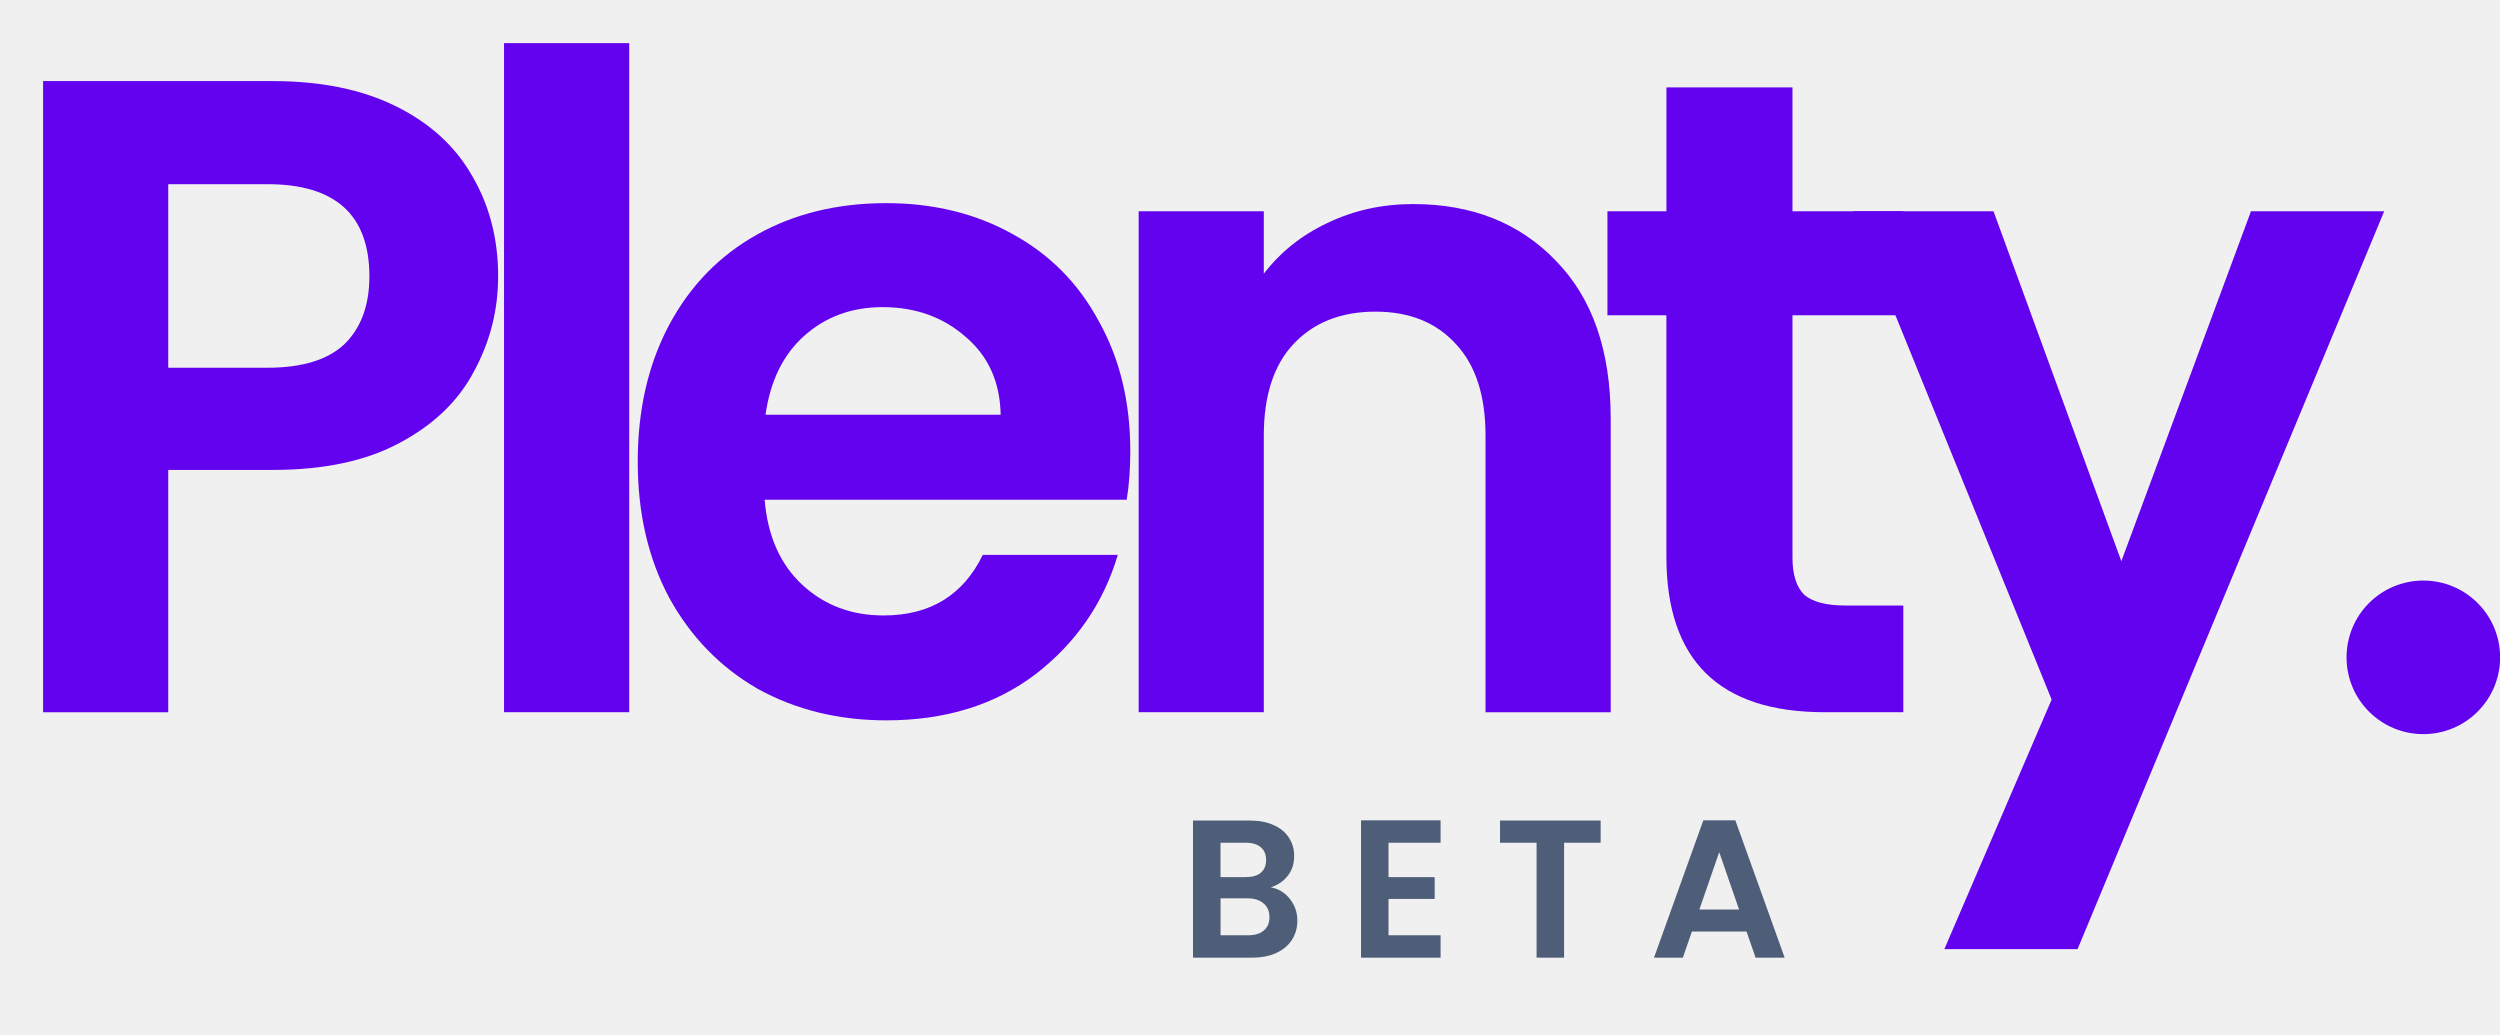
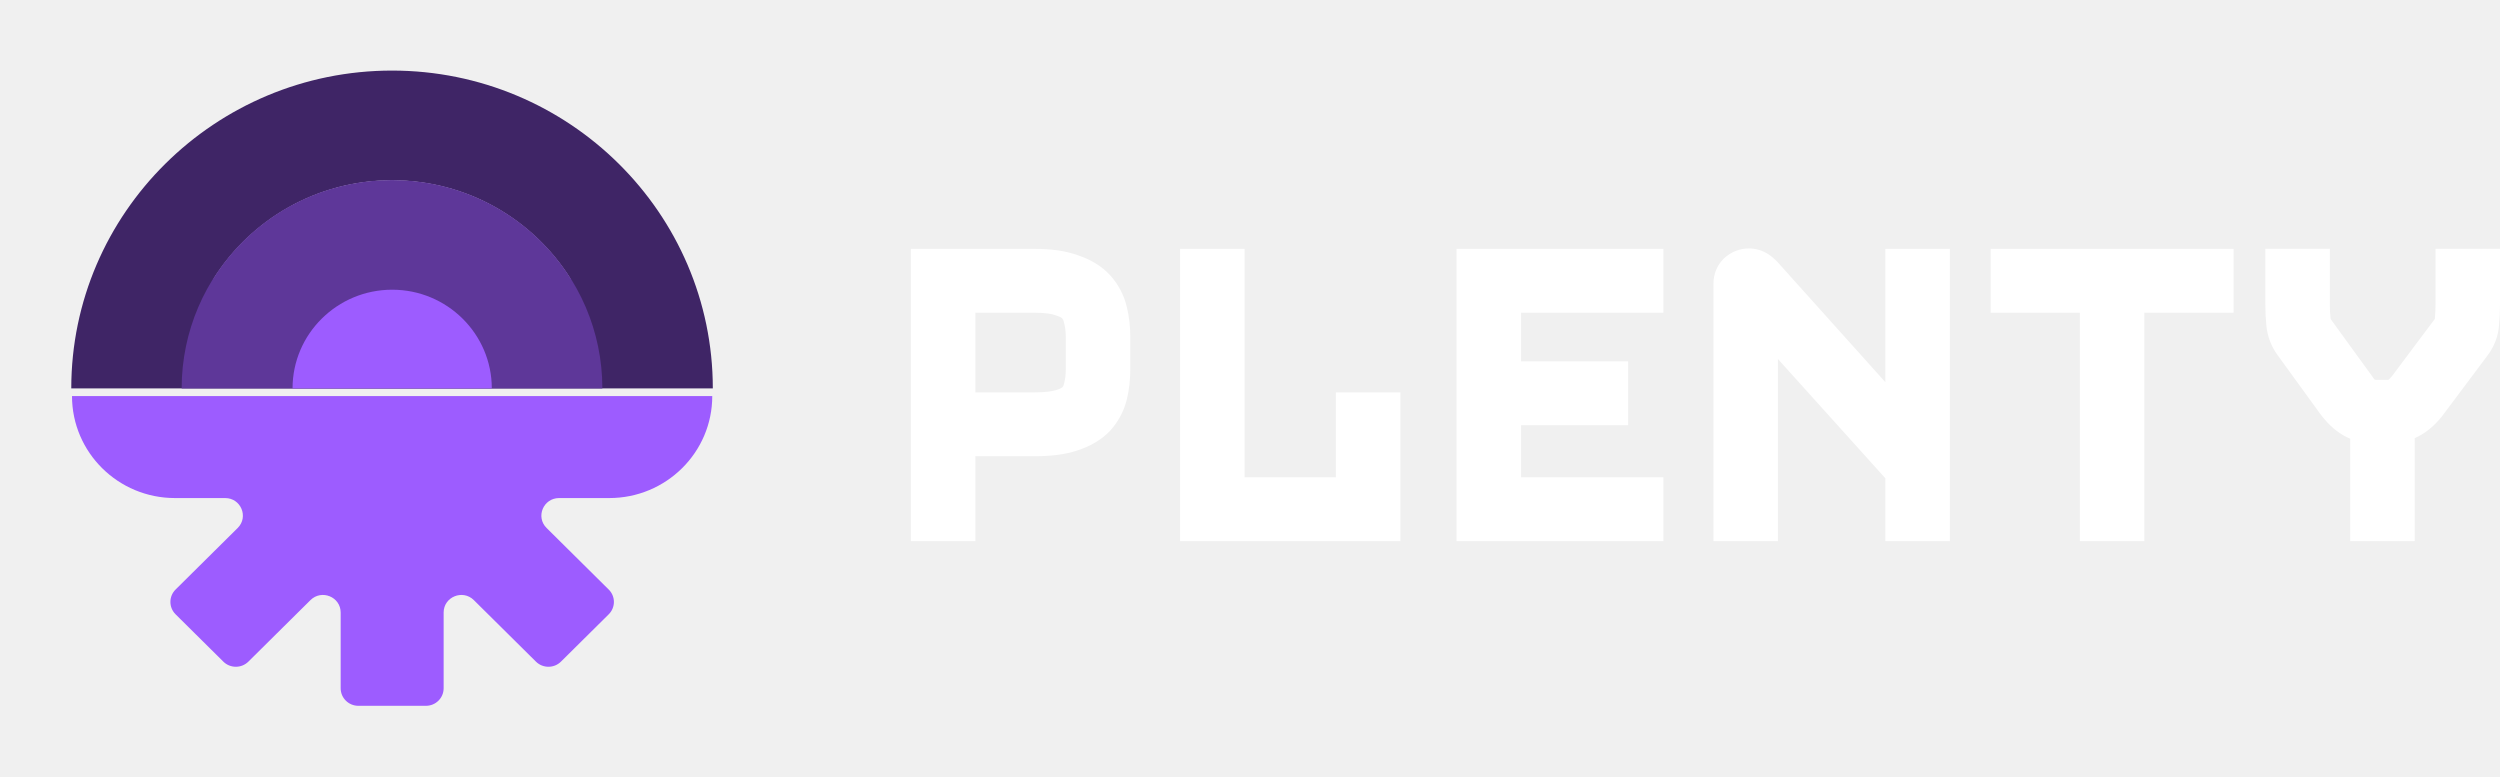
- <svg xmlns="http://www.w3.org/2000/svg" width="174" height="72" viewBox="0 0 174 72" fill="none" version="1.1" id="svg103">
-   <g clip-path="url(#clip0_514_1121)" id="g96" transform="matrix(2.121741,0,0,2.121741,-3.365224,-3.365224)">
-     <path d="m 17.926,10.653 c 0,1.107 -0.264,2.146 -0.792,3.115 -0.508,0.969 -1.32,1.75 -2.434,2.343 -1.095,0.593 -2.483,0.89 -4.164,0.89 H 7.105 v 7.949 H 3 V 4.246 h 7.537 c 1.583,0 2.932,0.277 4.047,0.831 1.114,0.554 1.945,1.315 2.493,2.284 0.567,0.969 0.85,2.066 0.85,3.292 z m -7.566,2.996 c 1.134,0 1.975,-0.257 2.522,-0.771 0.547,-0.534 0.821,-1.275 0.821,-2.225 0,-2.017 -1.114,-3.025 -3.343,-3.025 H 7.105 v 6.021 z" fill="#6202ef" id="path74" />
-     <path d="M 22.226,3 V 24.949 H 18.12 V 3 Z" fill="#6202ef" id="path76" />
-     <path d="m 38.663,16.377 c 0,0.593 -0.039,1.127 -0.117,1.602 H 26.669 c 0.098,1.186 0.508,2.116 1.232,2.788 0.723,0.672 1.613,1.008 2.669,1.008 1.525,0 2.61,-0.662 3.255,-1.987 h 4.428 c -0.469,1.582 -1.369,2.887 -2.698,3.915 -1.329,1.008 -2.962,1.513 -4.897,1.513 -1.564,0 -2.972,-0.346 -4.223,-1.038 -1.232,-0.712 -2.199,-1.71 -2.903,-2.996 -0.684,-1.285 -1.026,-2.768 -1.026,-4.449 0,-1.701 0.342,-3.193 1.026,-4.479 0.684,-1.285 1.642,-2.274 2.874,-2.966 C 27.637,8.596 29.054,8.25 30.657,8.25 c 1.544,0 2.923,0.336 4.135,1.008 1.232,0.672 2.18,1.631 2.845,2.877 0.684,1.226 1.026,2.64 1.026,4.242 z M 34.411,15.191 C 34.391,14.123 34.01,13.273 33.267,12.64 32.524,11.987 31.615,11.661 30.54,11.661 c -1.017,0 -1.877,0.316 -2.581,0.949 -0.684,0.613 -1.105,1.473 -1.261,2.58 z" fill="#6202ef" id="path78" />
-     <path d="m 47.941,8.28 c 1.935,0 3.499,0.623 4.692,1.869 1.192,1.226 1.789,2.946 1.789,5.161 v 9.64 H 50.316 V 15.873 c 0,-1.305 -0.323,-2.304 -0.968,-2.996 -0.645,-0.712 -1.525,-1.068 -2.639,-1.068 -1.134,0 -2.033,0.356 -2.698,1.068 -0.645,0.692 -0.968,1.691 -0.968,2.996 v 9.076 H 38.938 V 8.517 h 4.105 V 10.564 C 43.591,9.852 44.285,9.298 45.126,8.903 45.986,8.487 46.925,8.28 47.941,8.28 Z" fill="#6202ef" id="path80" />
-     <path d="m 60.385,11.928 v 7.949 c 0,0.554 0.127,0.959 0.381,1.216 0.274,0.237 0.723,0.356 1.349,0.356 h 1.906 v 3.5 h -2.581 c -3.46,0 -5.191,-1.7 -5.191,-5.102 V 11.928 H 54.315 V 8.517 h 1.935 V 4.453 h 4.135 v 4.064 h 3.636 V 11.928 Z" fill="#6202ef" id="path82" />
-     <path d="M 79.795,8.517 69.737,32.721 H 65.367 L 68.886,24.534 62.376,8.517 H 66.98 L 71.173,19.996 75.425,8.517 Z" fill="#6202ef" id="path84" />
-     <path d="m 83.598,23.149 c 0,1.391 -1.128,2.519 -2.519,2.519 -1.391,0 -2.519,-1.128 -2.519,-2.519 0,-1.391 1.128,-2.519 2.519,-2.519 1.391,0 2.519,1.128 2.519,2.519 z" fill="#6202ef" id="path86" />
-     <path d="m 43.273,30.693 c 0.253,0.047 0.462,0.174 0.625,0.38 0.163,0.206 0.245,0.443 0.245,0.709 0,0.241 -0.06,0.453 -0.18,0.638 -0.116,0.18 -0.286,0.322 -0.509,0.425 C 43.23,32.948 42.966,33 42.66,33 h -1.94 v -4.498 h 1.856 c 0.305,0 0.567,0.049 0.786,0.148 0.223,0.099 0.391,0.236 0.503,0.412 0.116,0.176 0.174,0.376 0.174,0.599 0,0.262 -0.071,0.481 -0.213,0.657 -0.138,0.176 -0.322,0.301 -0.554,0.374 z m -1.65,-0.335 h 0.825 c 0.215,0 0.38,-0.047 0.496,-0.142 0.116,-0.099 0.174,-0.238 0.174,-0.419 0,-0.18 -0.058,-0.32 -0.174,-0.419 -0.116,-0.099 -0.281,-0.148 -0.496,-0.148 h -0.825 z m 0.909,1.908 c 0.219,0 0.389,-0.052 0.509,-0.155 0.125,-0.103 0.187,-0.249 0.187,-0.438 0,-0.193 -0.064,-0.344 -0.193,-0.451 -0.129,-0.112 -0.303,-0.168 -0.522,-0.168 h -0.889 v 1.212 z" fill="#4e5d78" id="path88" />
-     <path d="m 47.134,29.23 v 1.128 h 1.514 v 0.715 h -1.514 v 1.192 h 1.708 v 0.735 h -2.61 v -4.505 h 2.61 v 0.735 z" fill="#4e5d78" id="path90" />
-     <path d="m 54.092,28.502 v 0.728 H 52.893 V 33 H 51.991 V 29.23 H 50.792 v -0.728 z" fill="#4e5d78" id="path92" />
-     <path d="m 58.878,32.143 h -1.792 l -0.296,0.857 h -0.947 l 1.618,-4.505 h 1.05 l 1.618,4.505 h -0.954 z m -0.245,-0.722 -0.651,-1.882 -0.651,1.882 z" fill="#4e5d78" id="path94" />
-   </g>
-   <defs id="defs101">
-     <clipPath id="clip0_514_1121">
-       <rect width="81" height="30" fill="white" transform="translate(3 3)" id="rect98" />
-     </clipPath>
-   </defs>
+ <svg xmlns="http://www.w3.org/2000/svg" width="161" height="50" viewBox="0 0 161 50" fill="none">
+   <path fill-rule="evenodd" clip-rule="evenodd" d="M110.347 18.251V34.848H114.5V23.121L121.417 30.803V34.848H125.571V16.028H121.417V24.612L114.45 16.851L114.41 16.811C114.294 16.697 114.11 16.523 113.89 16.378C113.482 16.108 113.033 16 112.62 16C112.03 16 111.558 16.226 111.234 16.467C110.57 16.96 110.347 17.674 110.347 18.251Z" fill="white" />
+   <path fill-rule="evenodd" clip-rule="evenodd" d="M66.65 16.028H58.66V34.848H62.814V29.381H66.65C67.638 29.381 68.581 29.281 69.402 29.003C70.16 28.751 70.9 28.362 71.48 27.751L71.499 27.732L71.517 27.711C72.029 27.14 72.379 26.472 72.565 25.737L72.567 25.728L72.569 25.719C72.721 25.093 72.791 24.441 72.791 23.773V21.72C72.791 21.051 72.721 20.4 72.569 19.773C72.388 19.026 72.042 18.338 71.517 17.754C70.942 17.113 70.2 16.703 69.429 16.444C68.594 16.137 67.64 16.028 66.65 16.028ZM68.048 20.326C68.308 20.409 68.388 20.485 68.394 20.491C68.447 20.551 68.487 20.621 68.513 20.739L68.522 20.778L68.532 20.816C68.597 21.064 68.637 21.362 68.637 21.72V23.773C68.637 24.131 68.597 24.429 68.532 24.677L68.524 24.706L68.517 24.736C68.499 24.815 68.47 24.878 68.421 24.941C68.388 24.966 68.284 25.036 68.048 25.111L68.038 25.114L68.028 25.117C67.798 25.193 67.365 25.269 66.65 25.269H62.814V20.14H66.65C67.351 20.14 67.761 20.223 67.968 20.299L68.007 20.313L68.048 20.326Z" fill="white" />
+   <path d="M80.152 16.028H75.998V34.848H90.185V25.269H86.031V30.736H80.152V16.028Z" fill="white" />
+   <path d="M107.121 16.028H93.803V34.848H107.121V30.736H97.957V27.383H104.851V23.271H97.957V20.14H107.121V16.028Z" fill="white" />
+   <path d="M143.842 16.028H128.197V20.14H133.943V34.848H138.096V20.14H143.842V16.028Z" fill="white" />
+   <path d="M150.042 16.021H145.889V19.61C145.889 20.075 145.91 20.527 145.954 20.966C146.023 21.645 146.255 22.298 146.678 22.873L146.679 22.873L146.682 22.878L146.684 22.88L149.395 26.617L149.398 26.62L149.398 26.621C149.798 27.165 150.291 27.675 150.907 28.034L150.928 28.046L150.949 28.057C151.081 28.13 151.216 28.195 151.354 28.252V34.848H155.507V28.22C155.623 28.168 155.737 28.11 155.849 28.046C156.486 27.691 156.994 27.182 157.403 26.627L157.403 26.627L157.405 26.623L157.407 26.621L160.193 22.897L160.194 22.895L160.195 22.894L160.196 22.893C160.626 22.324 160.89 21.657 160.939 20.927C160.98 20.5 161 20.061 161 19.61V16.021H156.847V19.61C156.847 19.93 156.832 20.24 156.802 20.538L154.052 24.214C153.939 24.353 153.856 24.426 153.809 24.462C153.801 24.462 153.791 24.463 153.778 24.463C153.775 24.463 153.771 24.463 153.767 24.463H153.01C153.006 24.463 152.995 24.463 152.977 24.459C152.964 24.456 152.944 24.45 152.918 24.439C152.903 24.424 152.876 24.392 152.84 24.337L152.84 24.337L152.816 24.299L150.101 20.558C150.094 20.545 150.09 20.533 150.087 20.511C150.058 20.235 150.042 19.935 150.042 19.61V16.021Z" fill="white" />
+   <path d="M39.199 37.965L35.201 34.003C34.481 33.291 34.992 32.075 36.007 32.075H39.239C42.901 32.075 45.87 29.133 45.87 25.505H4.637C4.637 29.133 7.606 32.075 11.267 32.075H14.5C15.515 32.075 16.025 33.291 15.306 34.003L11.308 37.965C10.863 38.406 10.863 39.121 11.308 39.562L14.383 42.609C14.828 43.05 15.55 43.05 15.995 42.609L19.993 38.648C20.713 37.935 21.939 38.441 21.939 39.447V44.325C21.939 44.949 22.45 45.454 23.079 45.454H27.43C28.06 45.454 28.57 44.949 28.57 44.325V39.447C28.57 38.441 29.797 37.935 30.516 38.648L34.514 42.609C34.959 43.05 35.681 43.05 36.126 42.609L39.201 39.562C39.647 39.121 39.647 38.406 39.201 37.965H39.199Z" fill="#9D5CFF" />
+   <path d="M25.247 11.61C30.092 11.61 34.35 14.146 36.739 17.949H13.755C16.147 14.146 20.405 11.61 25.25 11.61H25.247ZM25.25 4.545C13.856 4.545 4.59 13.727 4.59 25.013H45.905C45.905 13.727 36.639 4.545 25.247 4.545L25.25 4.545Z" fill="#3F2566" />
+   <path d="M25.246 11.595C17.765 11.595 11.699 17.603 11.699 25.017H38.792C38.792 17.606 32.726 11.595 25.246 11.595V11.595Z" fill="#5E3799" />
+   <path d="M31.672 25.014H18.84C18.84 21.507 21.717 18.657 25.256 18.657C28.795 18.657 31.672 21.507 31.672 25.014Z" fill="#9D5CFF" />
</svg>
